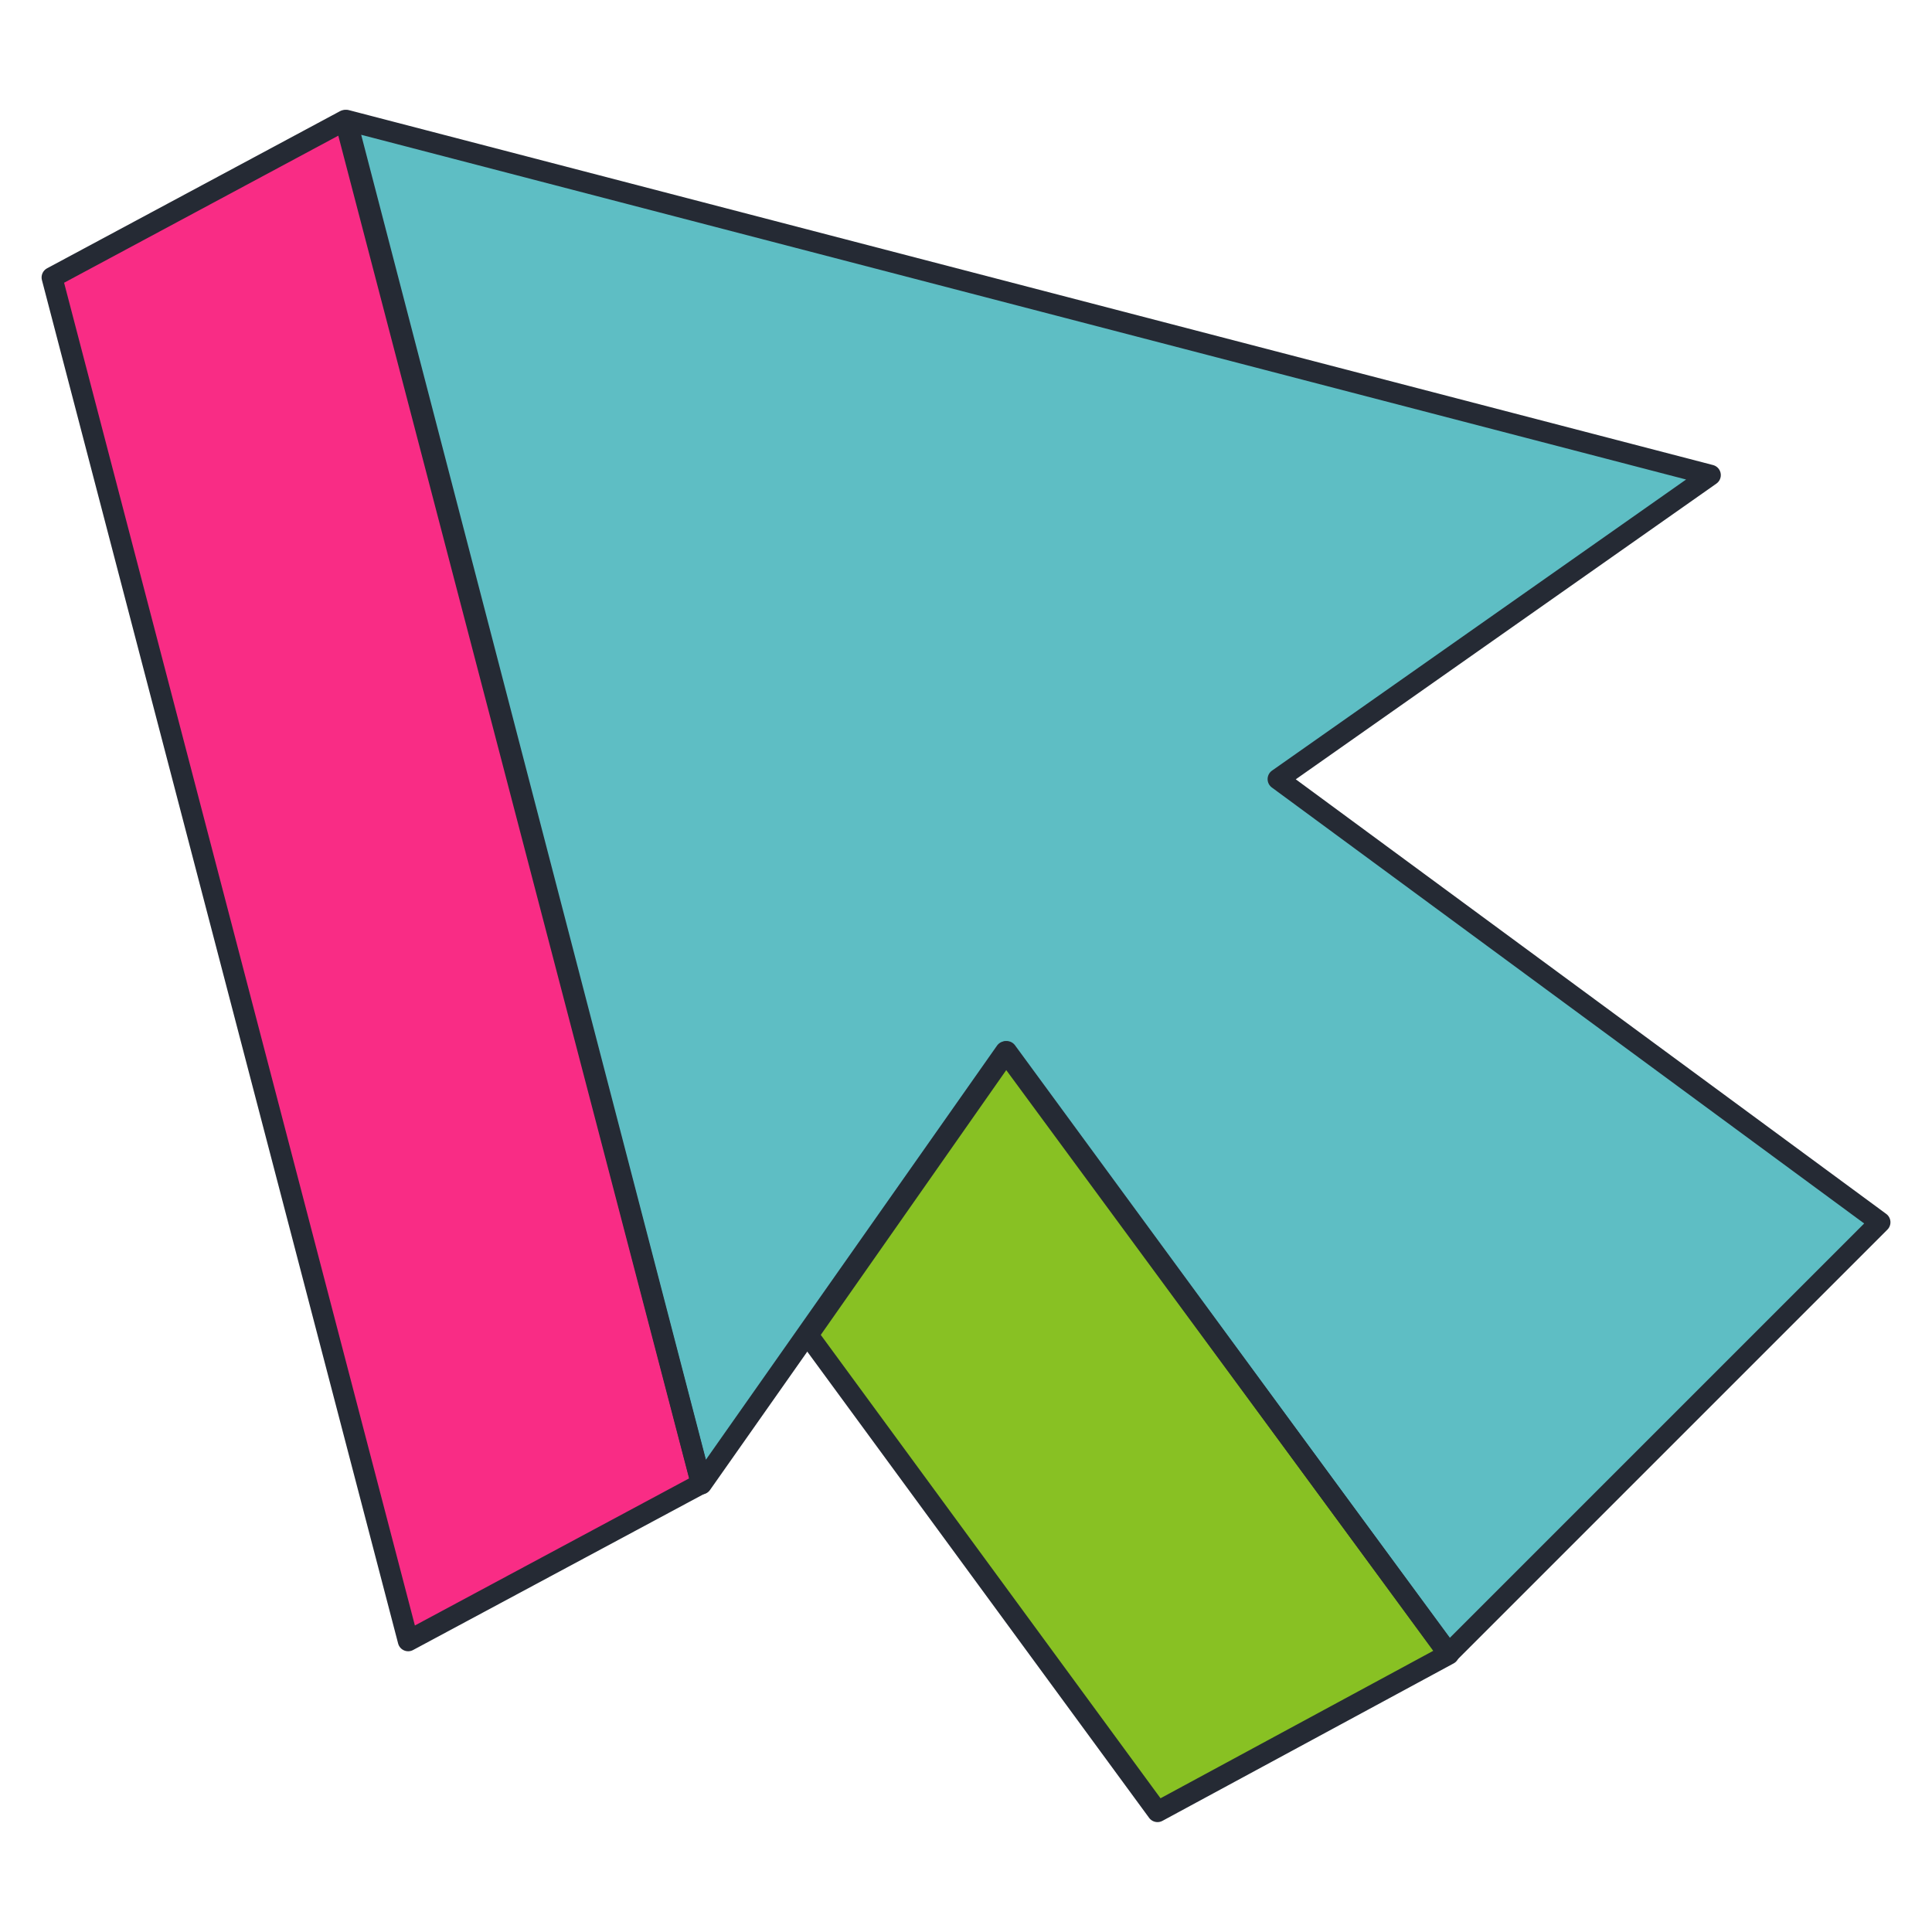
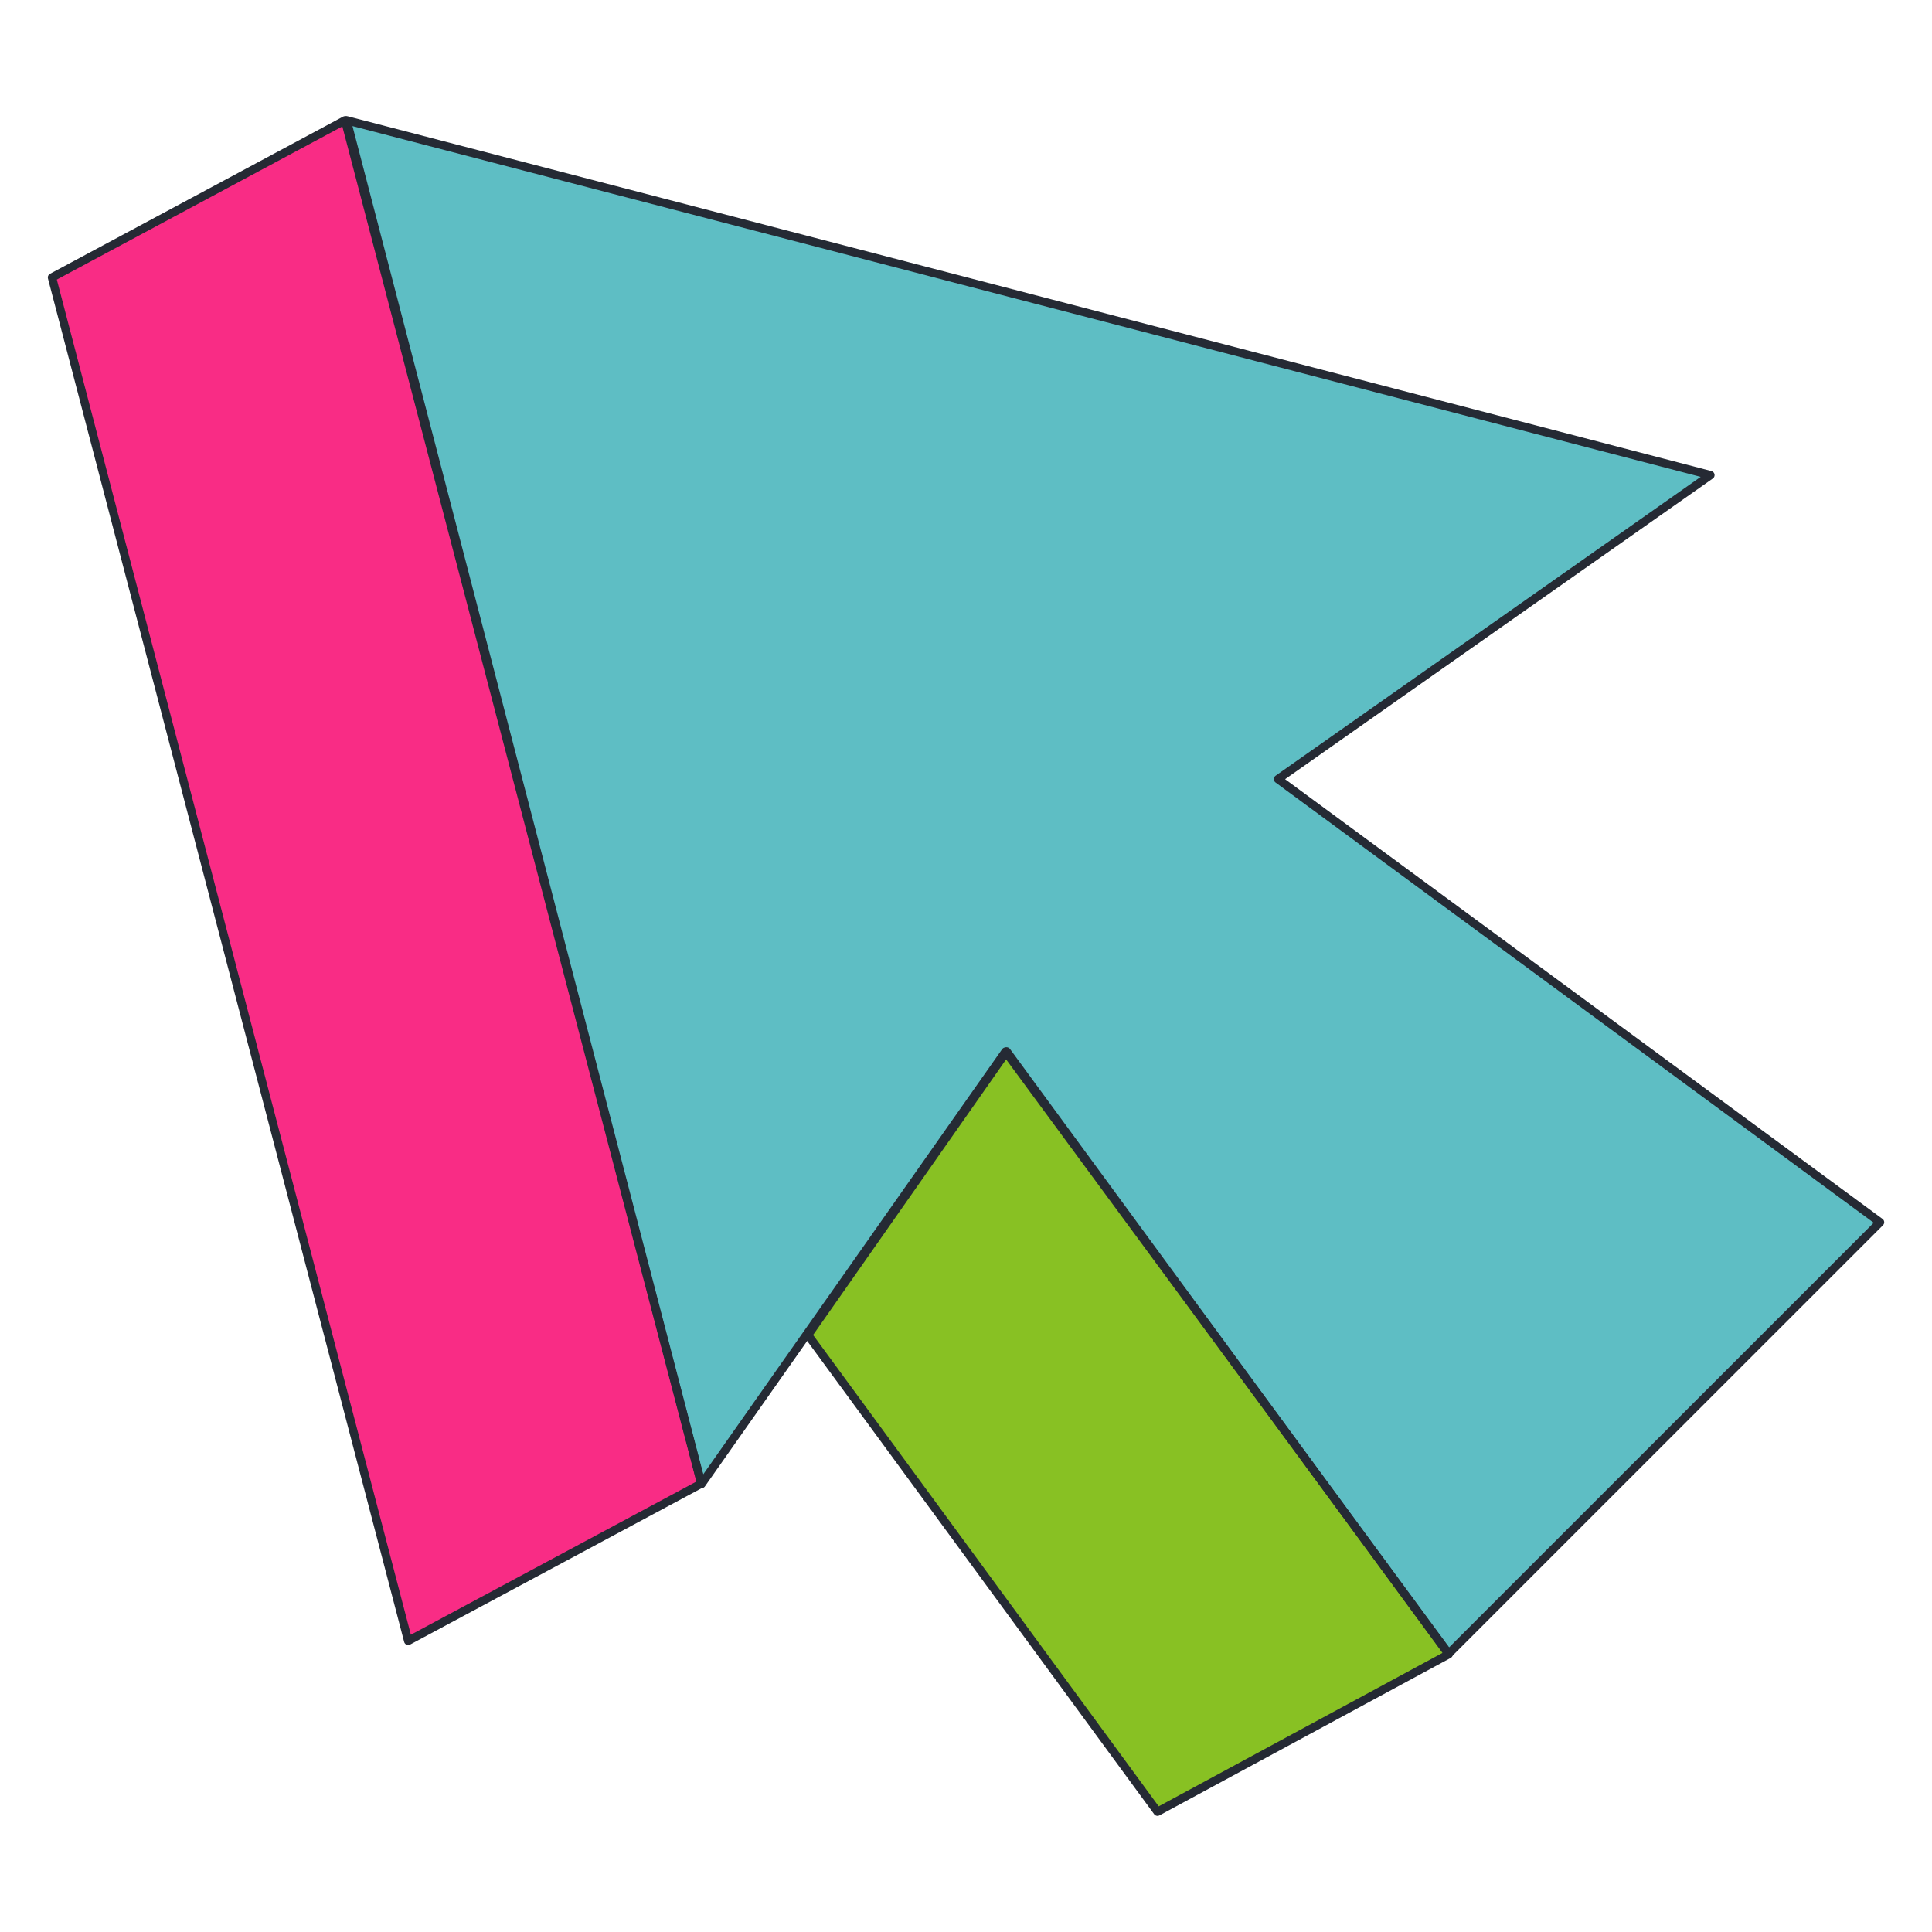
- <svg xmlns="http://www.w3.org/2000/svg" fill="none" viewBox="0.75 0.75 46.5 46.5" stroke-width="0.5">
+ <svg xmlns="http://www.w3.org/2000/svg" fill="none" viewBox="0.75 0.75 46.5 46.5" stroke-width="0.2">
  <path fill="#5ebec4" d="M41.917 12.185L9.094 3.645L17.634 36.468L24.951 26.06L35.617 40.551L46 30.168L31.509 19.502L41.917 12.185Z" />
  <path fill="#f92c85" d="M9.054 3.645L17.627 36.46L10.574 40.243L2.001 7.428L9.054 3.645Z" />
  <path fill="#88c123" d="M20.197 32.882L24.978 26.056L35.617 40.566L28.609 44.355L20.197 32.882Z" />
  <path stroke="#252a34" stroke-linejoin="round" d="M41.917 12.185L9.094 3.645L17.634 36.468L24.951 26.06L35.617 40.551L46 30.168L31.509 19.502L41.917 12.185Z" />
  <path stroke="#252a34" stroke-linejoin="round" d="M9.054 3.645L17.627 36.46L10.574 40.243L2.001 7.428L9.054 3.645Z" />
  <path stroke="#252a34" stroke-linejoin="round" d="M20.197 32.882L24.978 26.056L35.617 40.566L28.609 44.355L20.197 32.882Z" />
</svg>
